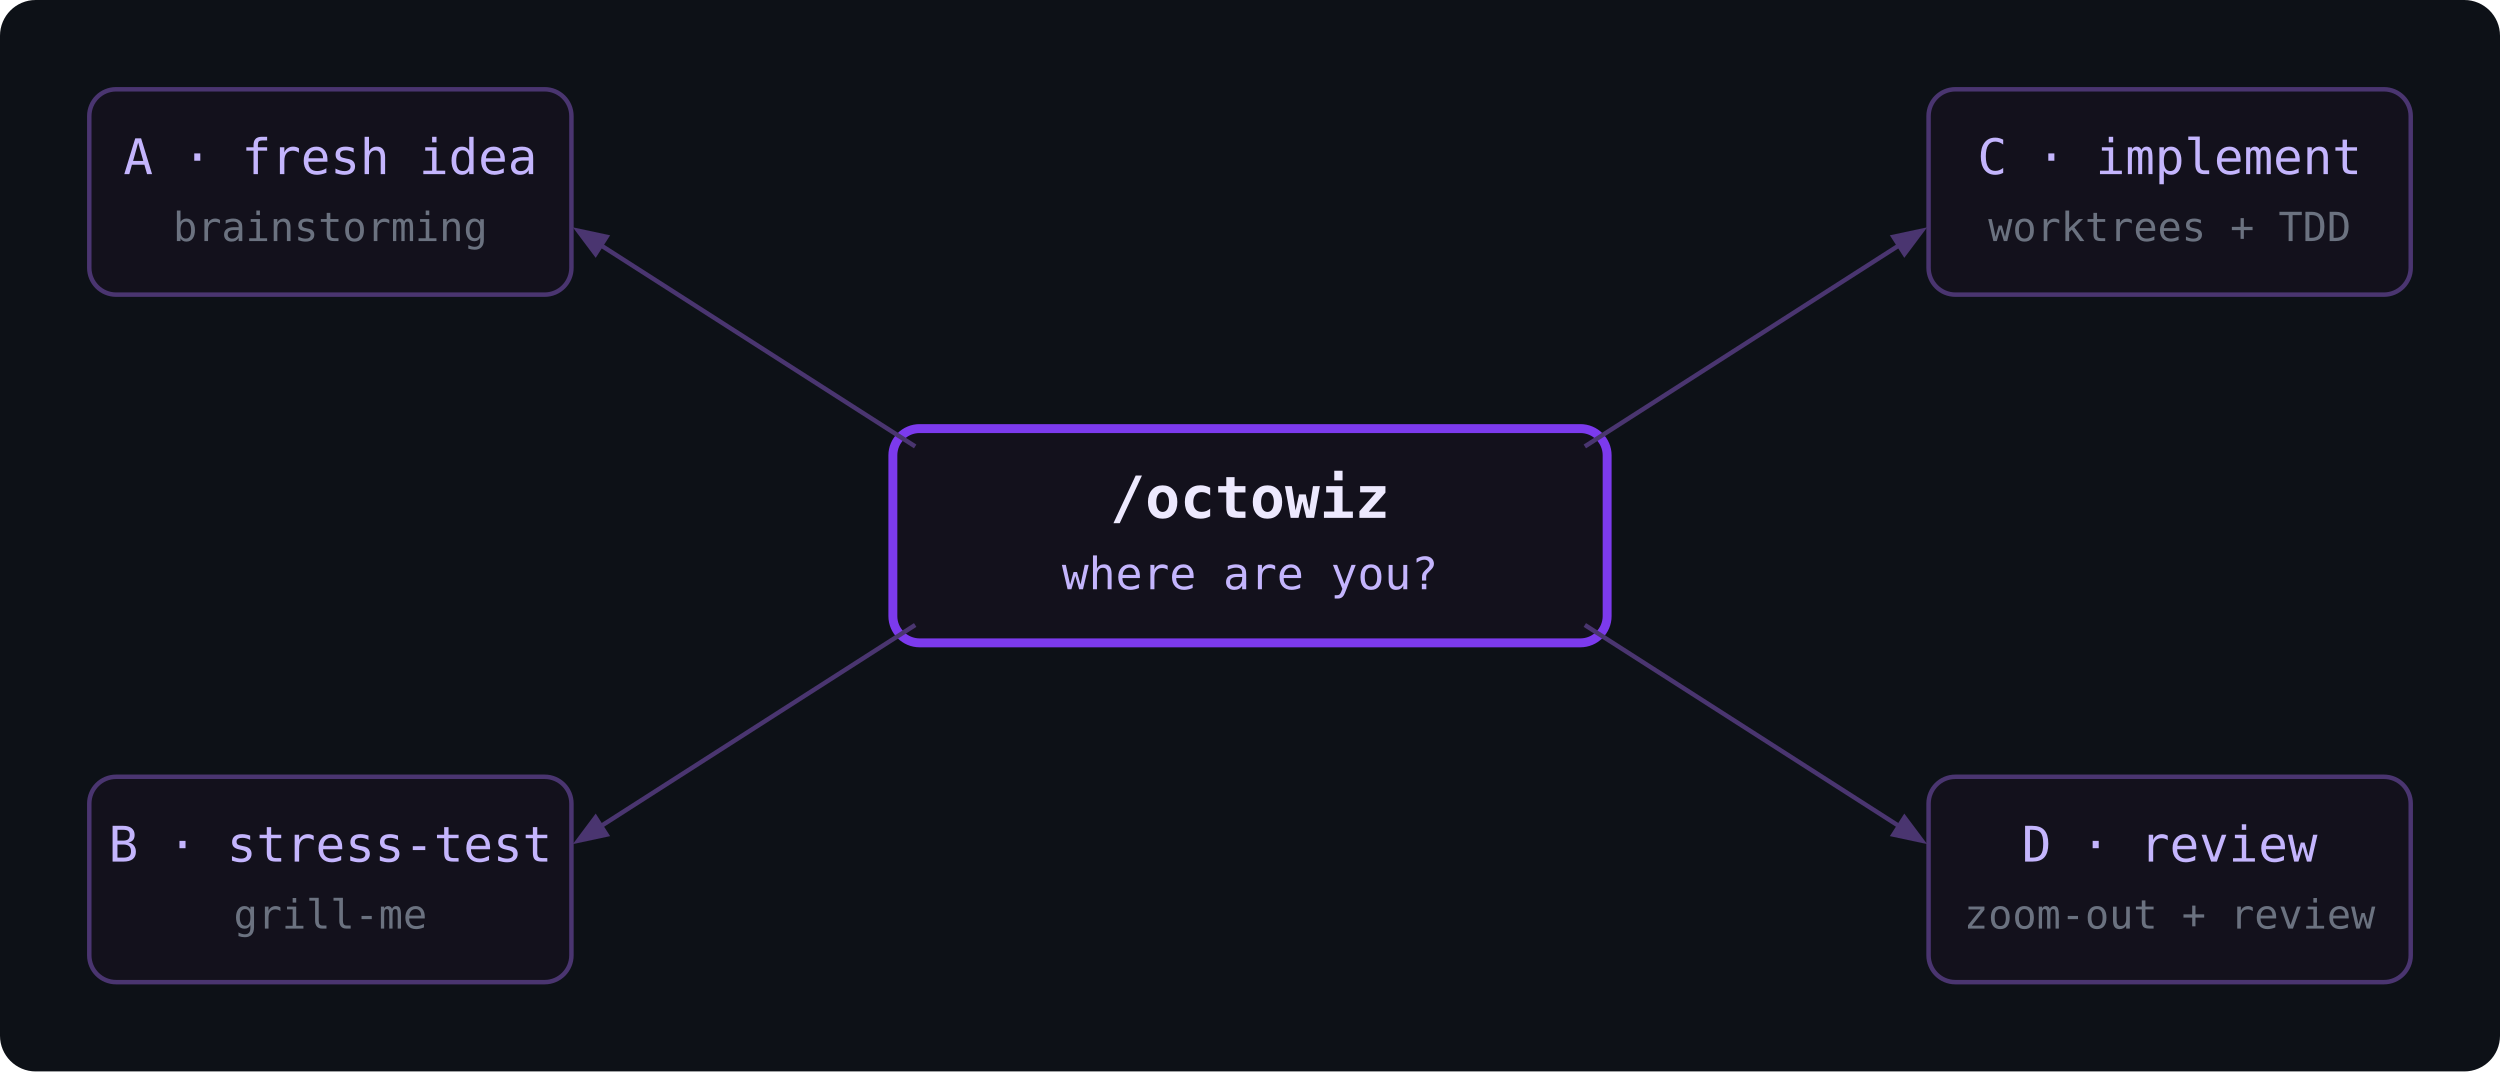
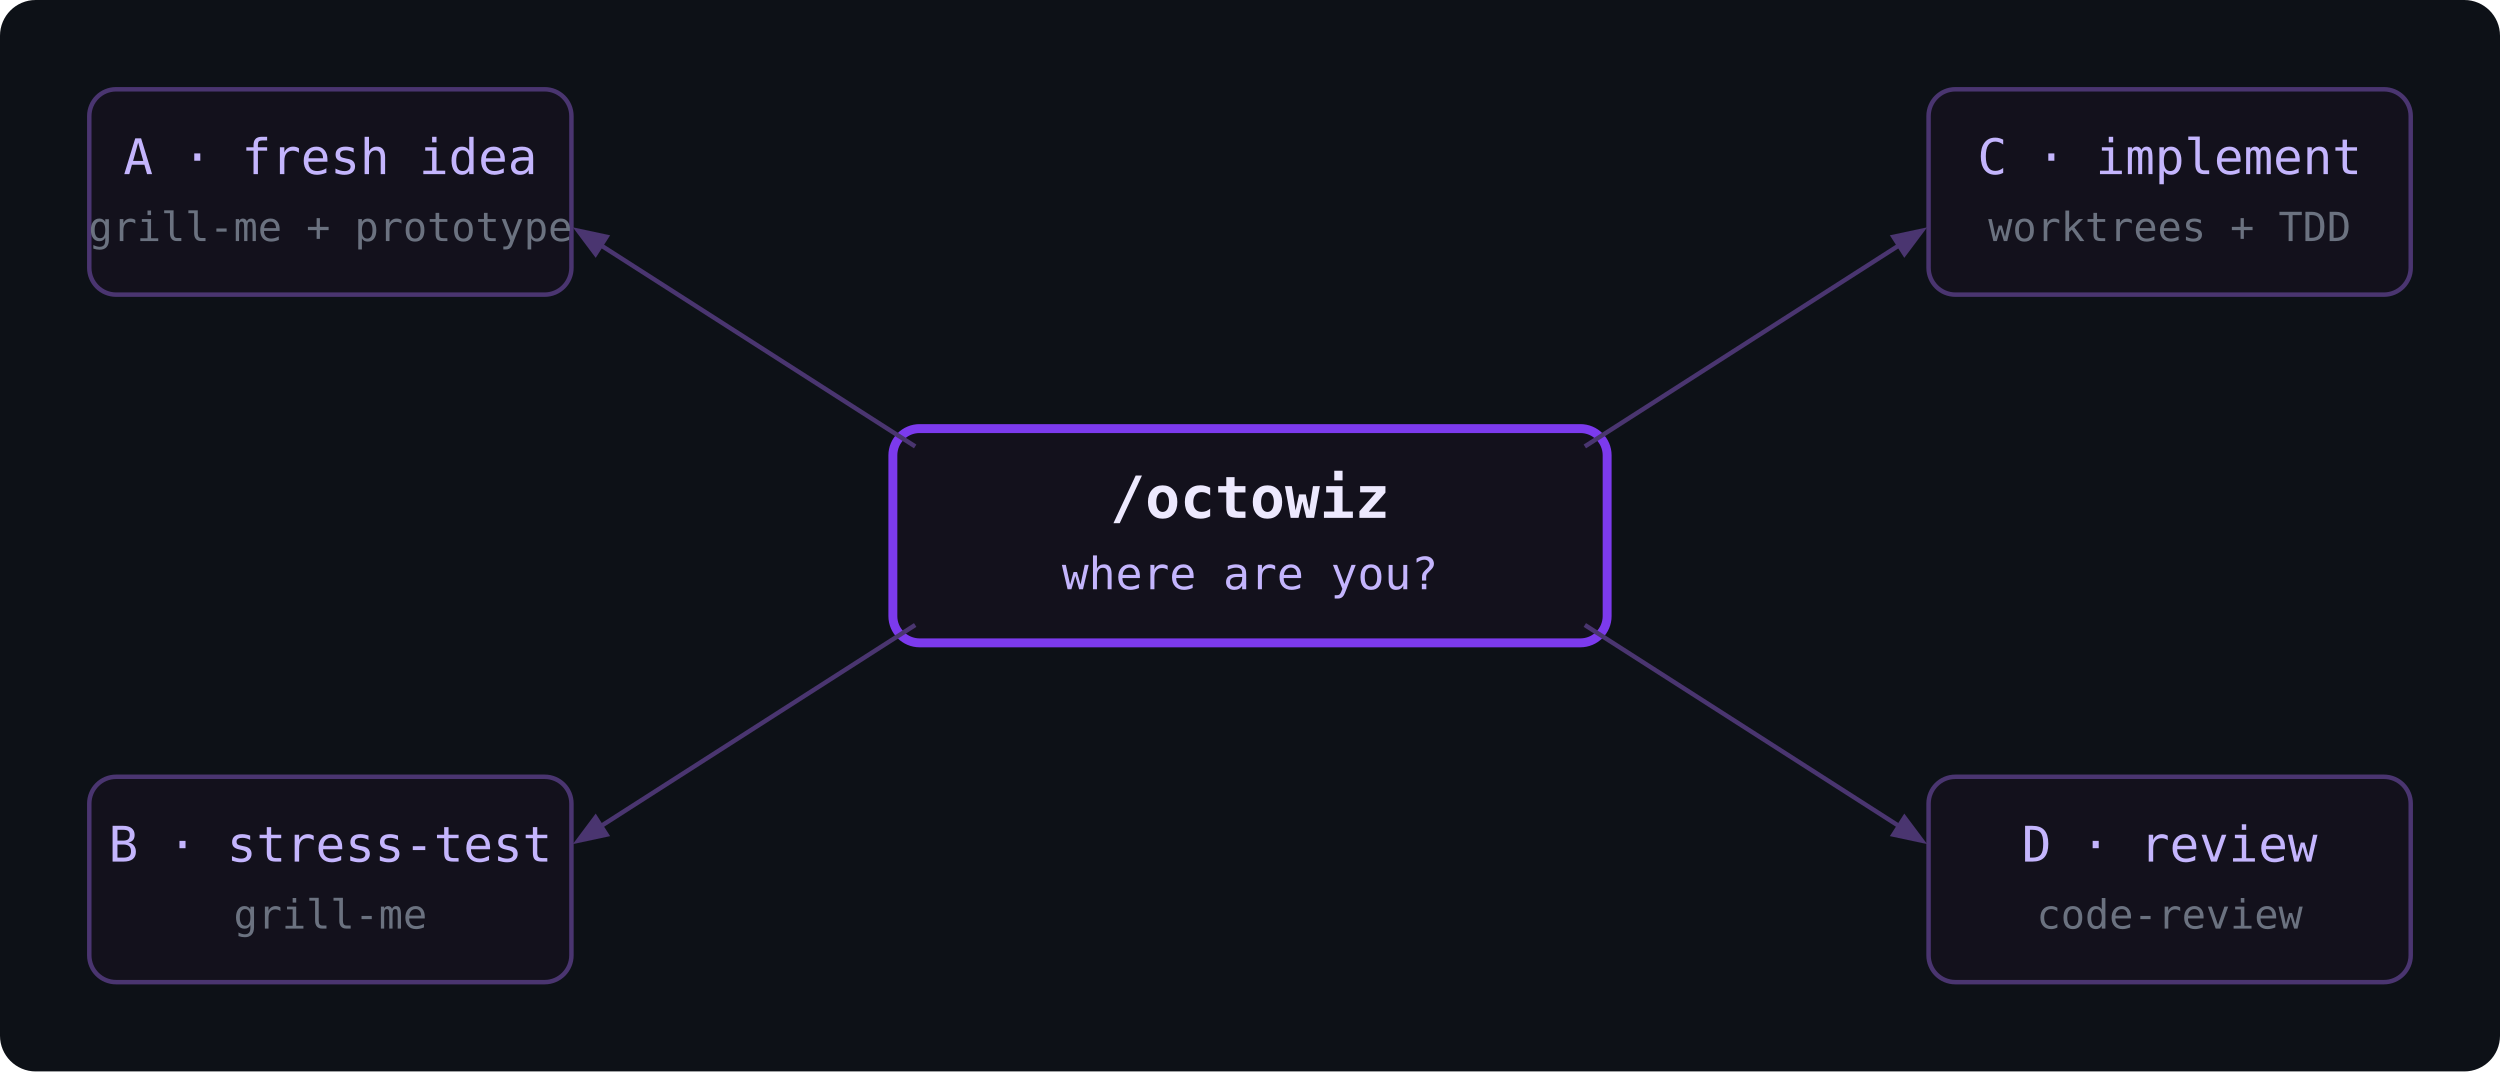
<svg xmlns="http://www.w3.org/2000/svg" width="560" height="240" viewBox="0 0 560 240">
  <defs>
    <style>text { font-family: 'SF Mono', ui-monospace, monospace; }</style>
    <marker id="arr" markerWidth="8" markerHeight="8" refX="6" refY="3" orient="auto">
      <path d="M0,0 L0,6 L8,3 z" fill="#4a3570" />
    </marker>
  </defs>
  <rect width="560" height="240" rx="8" fill="#0d1117" />
  <rect x="200" y="96" width="160" height="48" rx="6" fill="#13111c" stroke="#7c3aed" stroke-width="2" />
  <text x="280" y="116" text-anchor="middle" fill="#ede9fe" font-size="13" font-weight="bold">/octowiz</text>
  <text x="280" y="132" text-anchor="middle" fill="#c4b5fd" font-size="10">where are you?</text>
  <line x1="205" y1="100" x2="130" y2="52" stroke="#4a3570" stroke-width="1" marker-end="url(#arr)" />
  <rect x="20" y="20" width="108" height="46" rx="6" fill="#13111c" stroke="#4a3570" stroke-width="1" />
  <text x="74" y="39" text-anchor="middle" fill="#c4b5fd" font-size="11">A · fresh idea</text>
-   <text x="74" y="54" text-anchor="middle" fill="#6b7280" font-size="9">brainstorming</text>
+   <text x="74" y="54" text-anchor="middle" fill="#6b7280" font-size="9">grill-me + prototype</text>
  <line x1="205" y1="140" x2="130" y2="188" stroke="#4a3570" stroke-width="1" marker-end="url(#arr)" />
  <rect x="20" y="174" width="108" height="46" rx="6" fill="#13111c" stroke="#4a3570" stroke-width="1" />
  <text x="74" y="193" text-anchor="middle" fill="#c4b5fd" font-size="11">B · stress-test</text>
  <text x="74" y="208" text-anchor="middle" fill="#6b7280" font-size="9">grill-me</text>
  <line x1="355" y1="100" x2="430" y2="52" stroke="#4a3570" stroke-width="1" marker-end="url(#arr)" />
  <rect x="432" y="20" width="108" height="46" rx="6" fill="#13111c" stroke="#4a3570" stroke-width="1" />
  <text x="486" y="39" text-anchor="middle" fill="#c4b5fd" font-size="11">C · implement</text>
  <text x="486" y="54" text-anchor="middle" fill="#6b7280" font-size="9">worktrees + TDD</text>
  <line x1="355" y1="140" x2="430" y2="188" stroke="#4a3570" stroke-width="1" marker-end="url(#arr)" />
  <rect x="432" y="174" width="108" height="46" rx="6" fill="#13111c" stroke="#4a3570" stroke-width="1" />
  <text x="486" y="193" text-anchor="middle" fill="#c4b5fd" font-size="11">D · review</text>
-   <text x="486" y="208" text-anchor="middle" fill="#6b7280" font-size="9">zoom-out + review</text>
+   <text x="486" y="208" text-anchor="middle" fill="#6b7280" font-size="9">code-review</text>
</svg>
